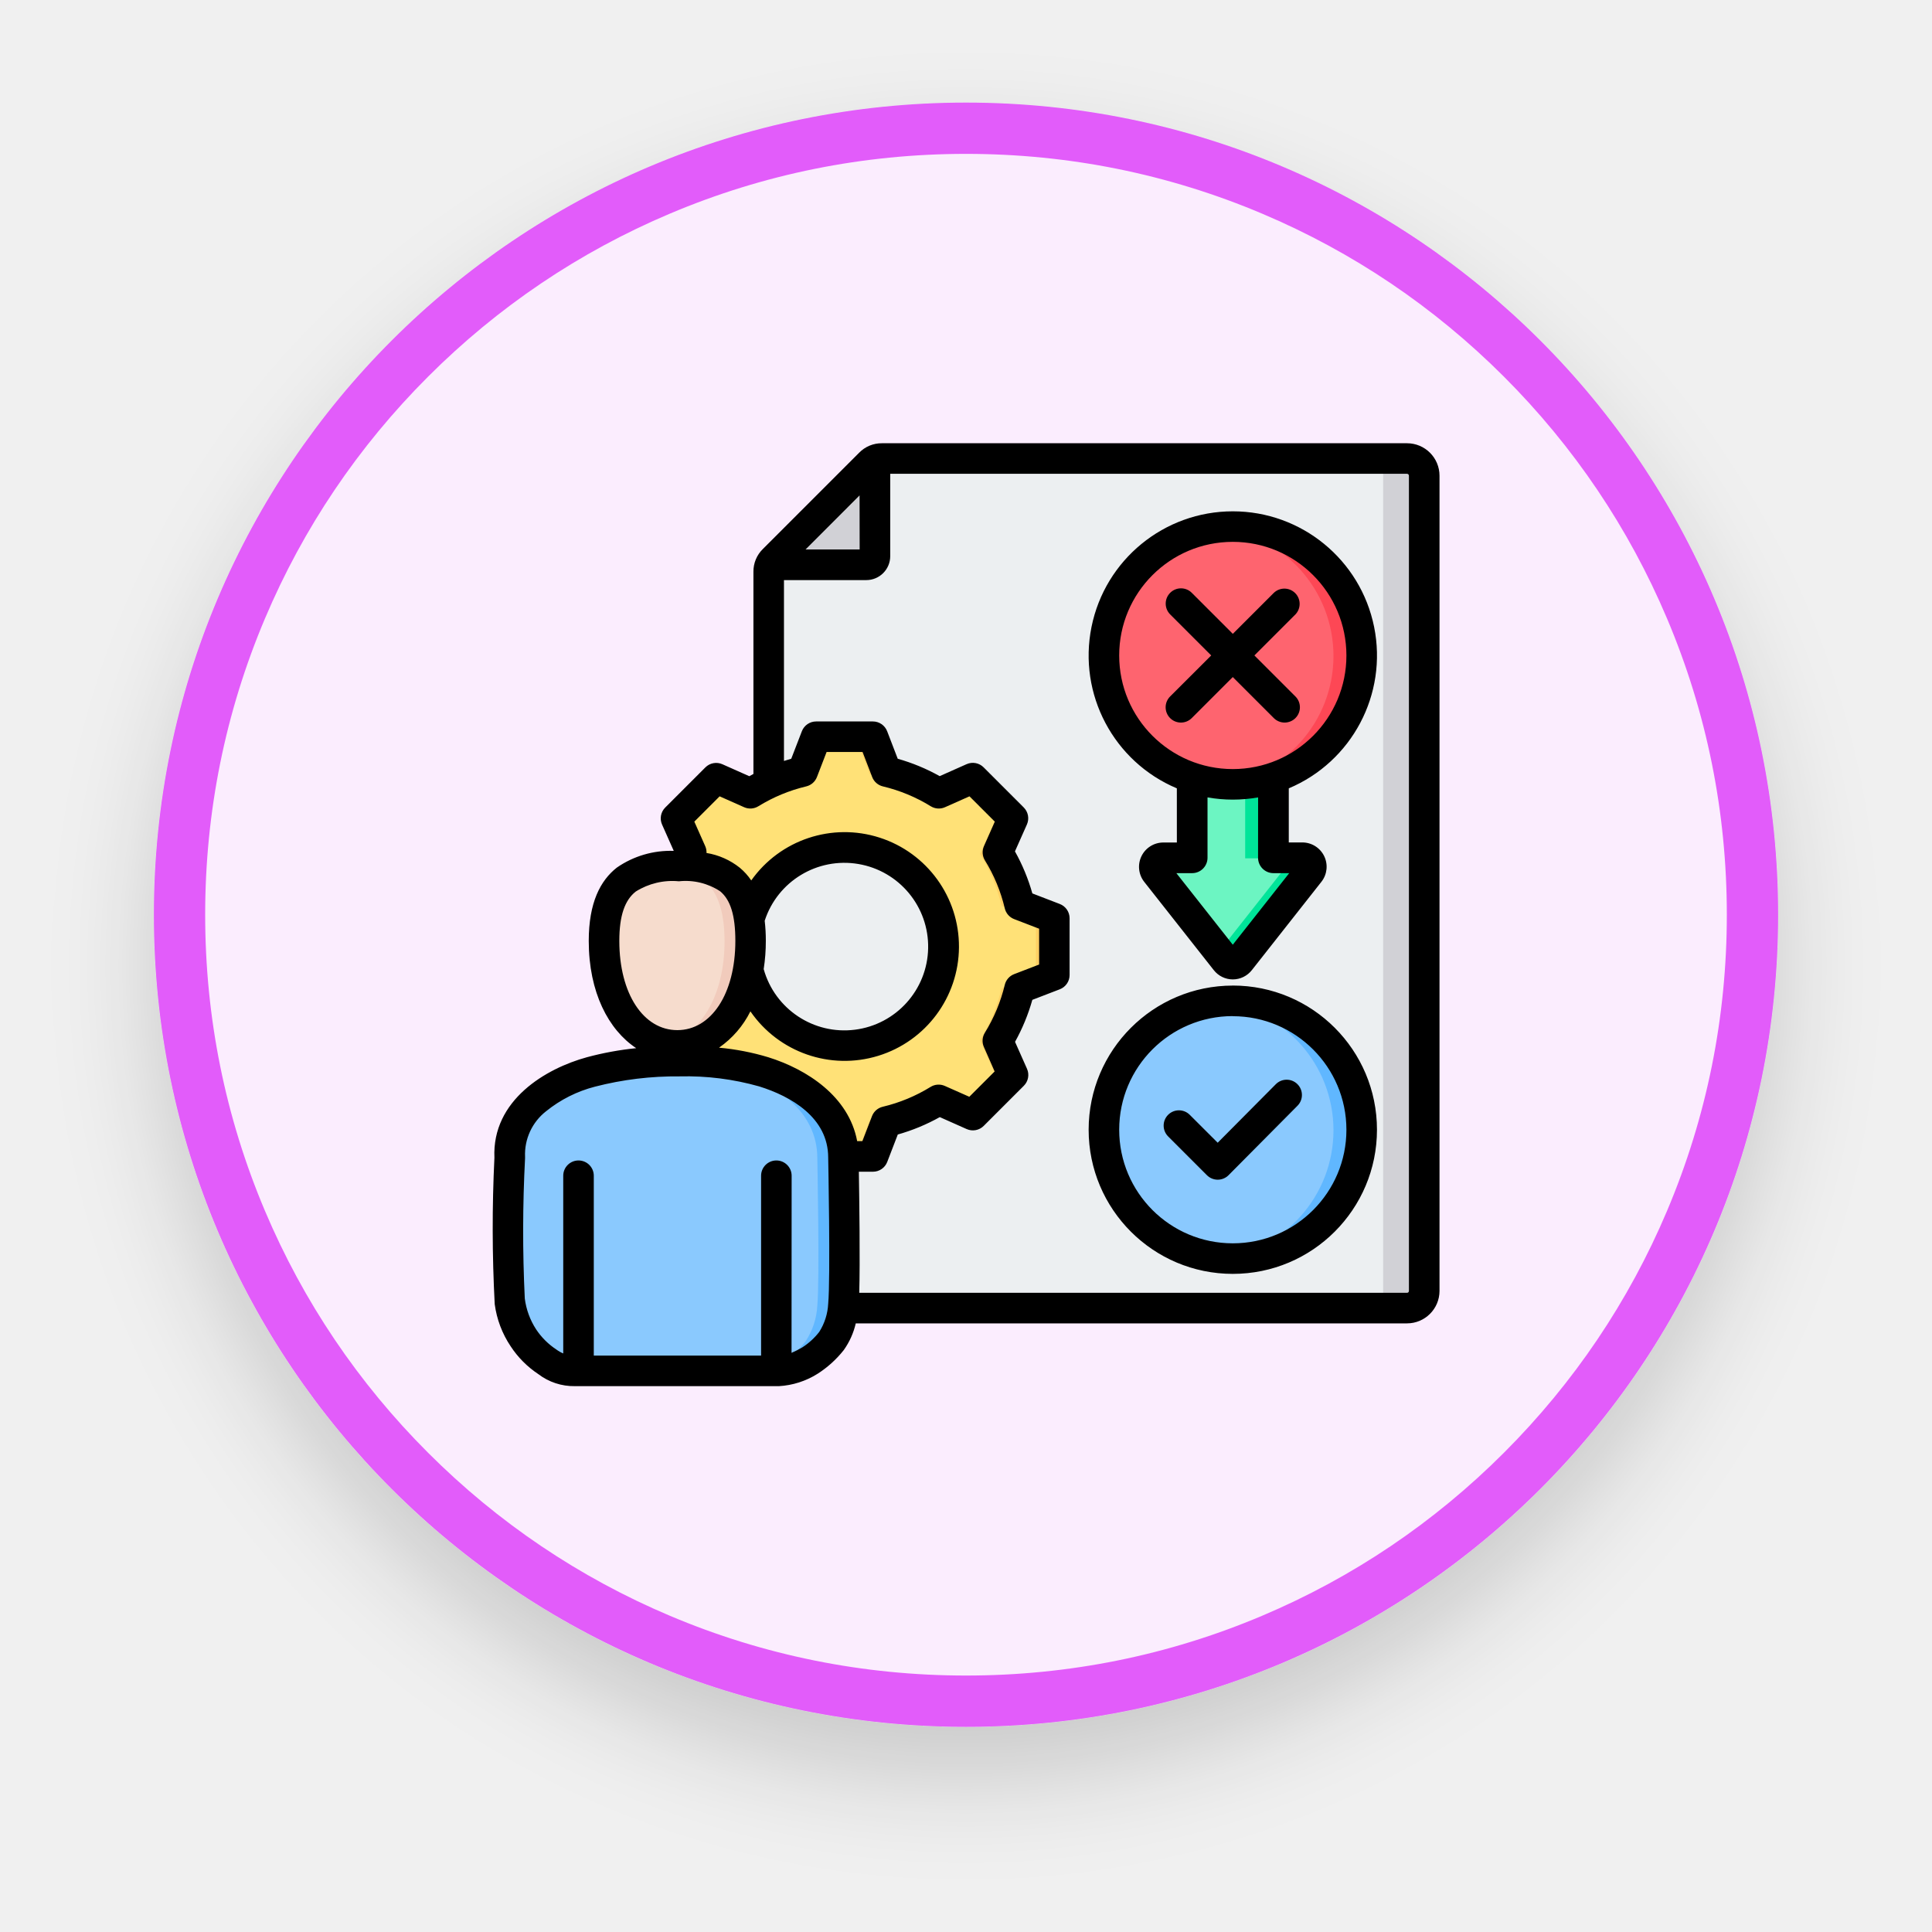
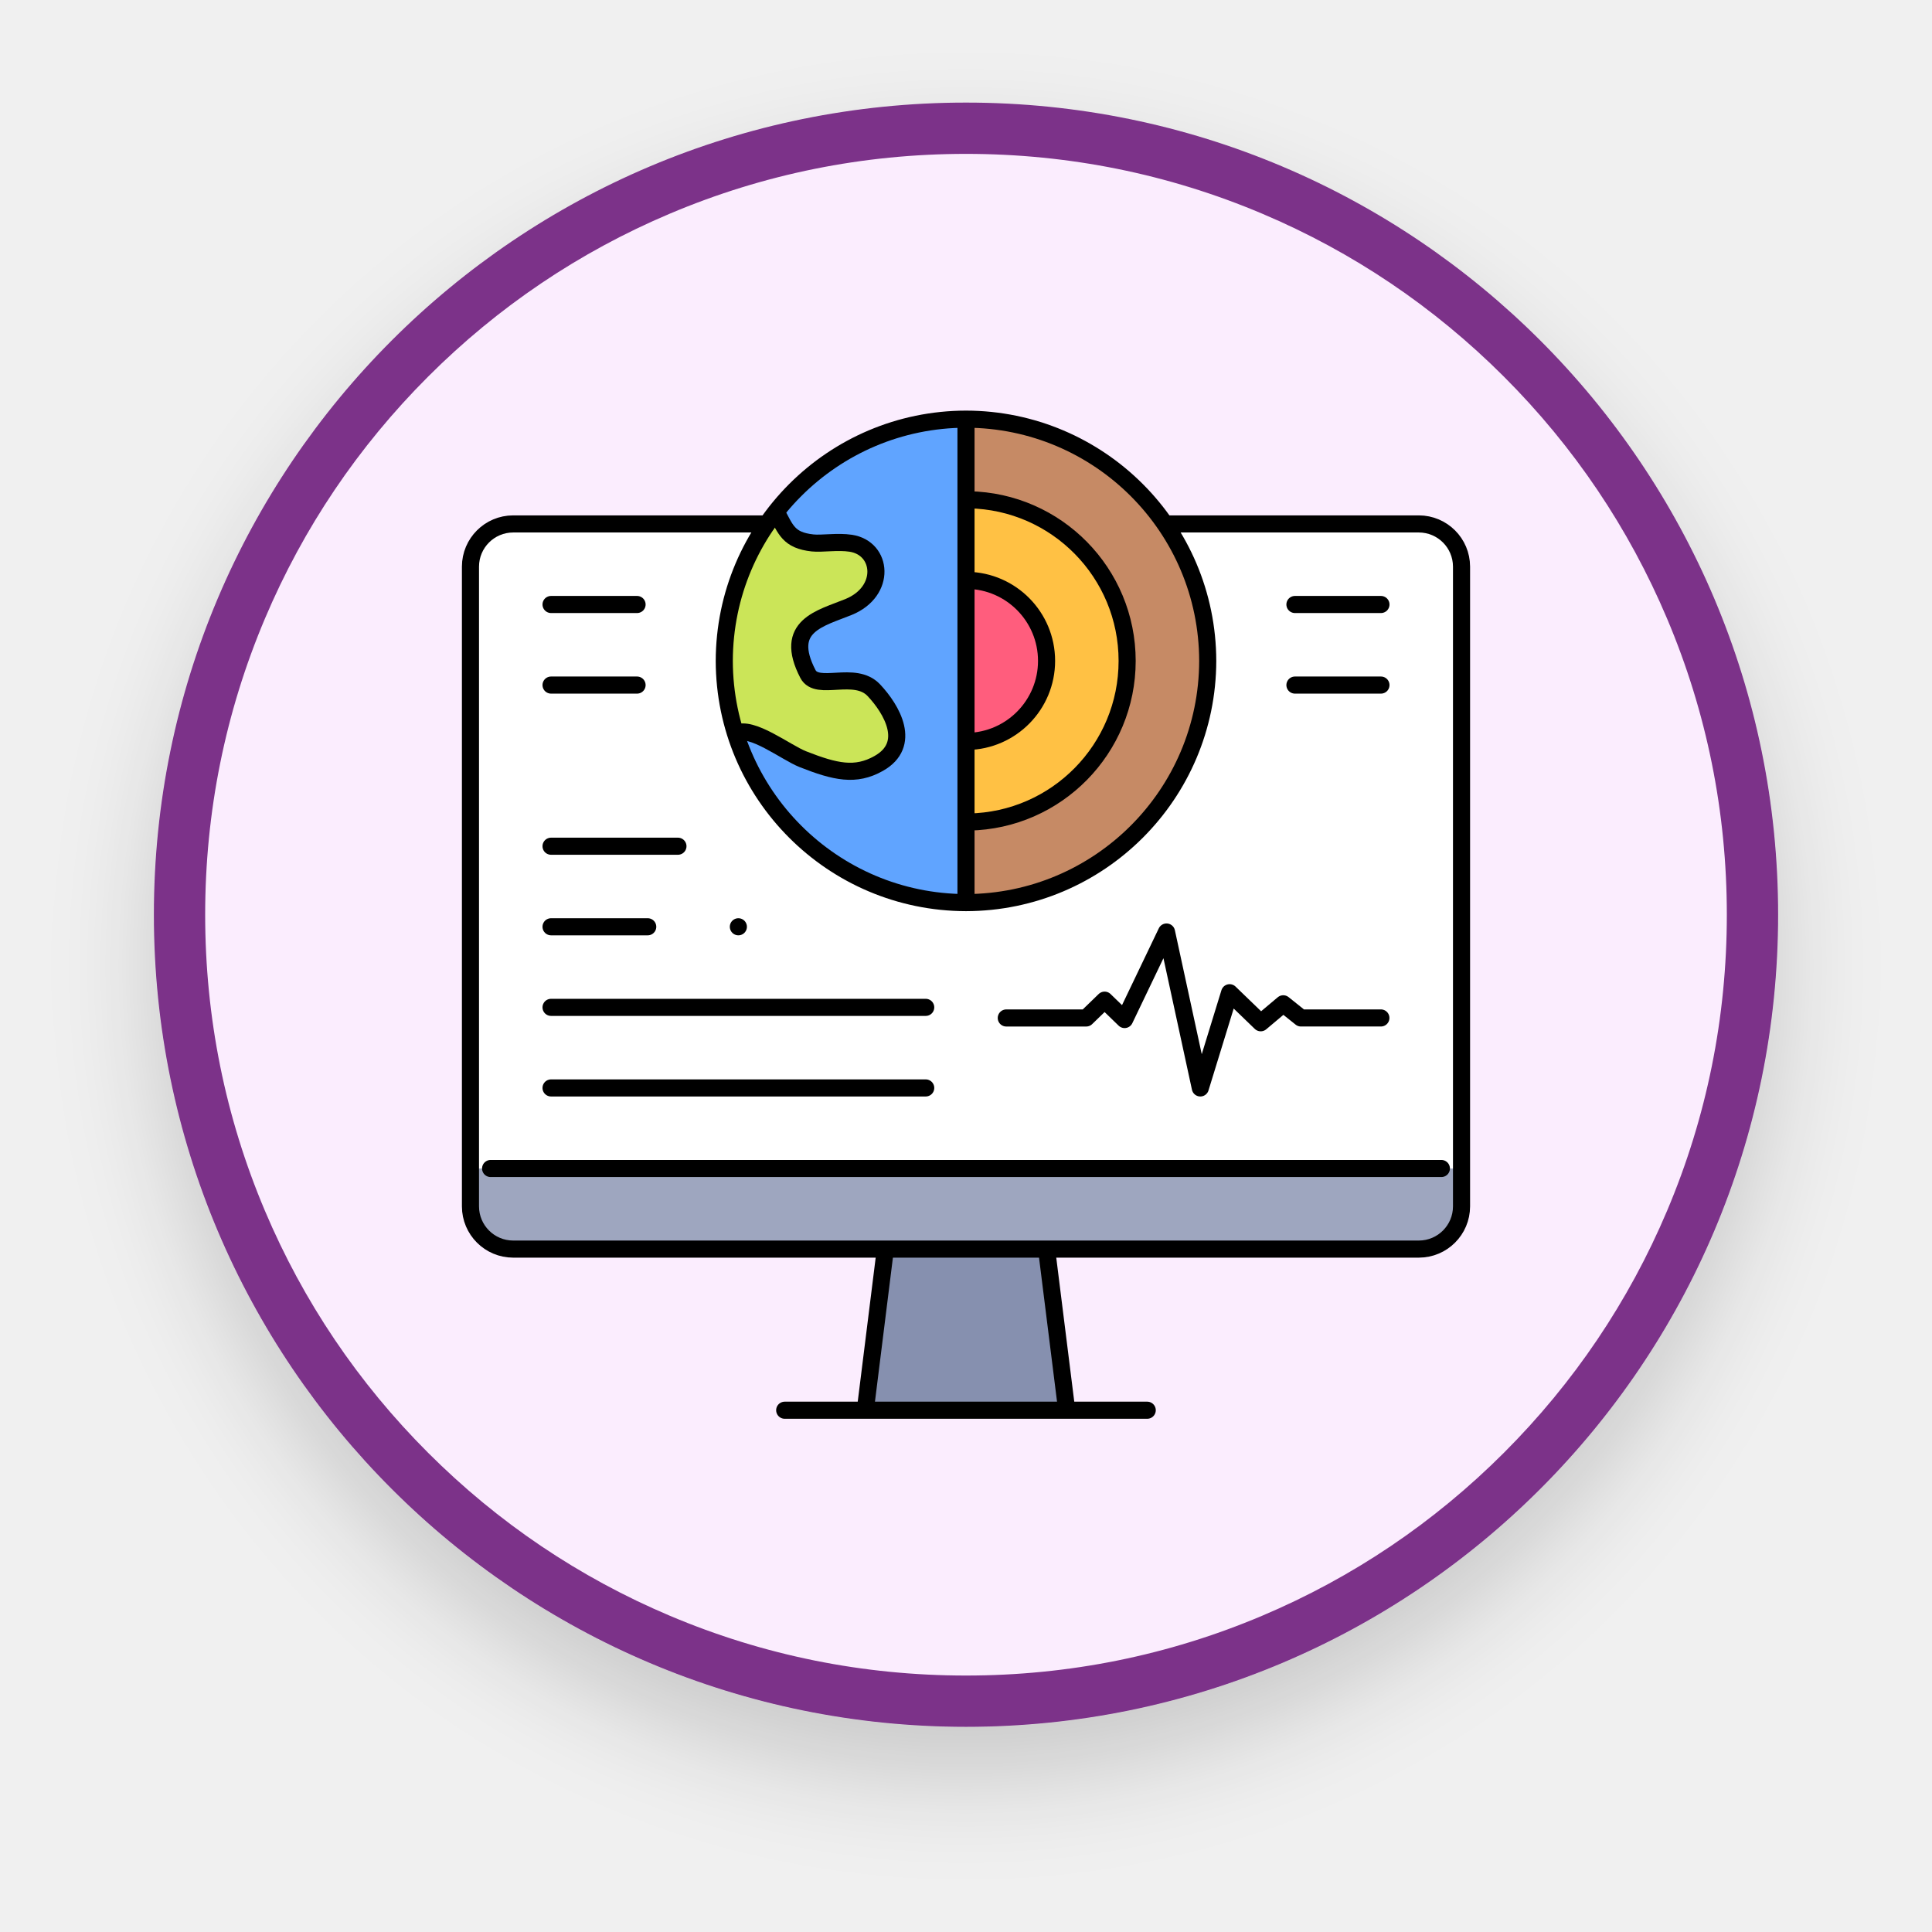
<svg xmlns="http://www.w3.org/2000/svg" width="113" height="113" viewBox="0 0 113 113">
  <defs>
    <filter id="Path_982547" x="0" y="0" width="113" height="113" filterUnits="userSpaceOnUse">
      <feOffset dy="3" input="SourceAlpha" />
      <feGaussianBlur stdDeviation="3" result="blur" />
      <feFlood flood-opacity="0.161" />
      <feComposite operator="in" in2="blur" />
      <feComposite in="SourceGraphic" />
    </filter>
+     <clipPath id="clip-path">
+       <path id="path3654" d="M0-682.665H60.322v60.322H0Z" transform="translate(0 682.665)" />
+     </clipPath>
  </defs>
-   <g id="Group_1179302" data-name="Group 1179302" transform="translate(-271.125 -1166.158)">
-     <g id="Group_1179168" data-name="Group 1179168">
-       <g id="Group_1178844" data-name="Group 1178844" transform="translate(280.125 1172.158)">
-         <g id="Group_1177679" data-name="Group 1177679">
-           <g id="Group_1172010" data-name="Group 1172010">
-             <g id="Group_1171046" data-name="Group 1171046">
-               <g id="Group_1148525" data-name="Group 1148525">
-                 <g transform="matrix(1, 0, 0, 1, -9, -6)" filter="url(#Path_982547)">
-                   <g id="Path_982547-2" data-name="Path 982547" transform="translate(9 6)" fill="#fbedfe">
-                     <path d="M 47.5 93.5 C 41.289 93.5 35.265 92.284 29.595 89.886 C 24.118 87.569 19.198 84.252 14.973 80.027 C 10.748 75.802 7.431 70.882 5.114 65.405 C 2.716 59.735 1.5 53.711 1.5 47.5 C 1.5 41.289 2.716 35.265 5.114 29.595 C 7.431 24.118 10.748 19.198 14.973 14.973 C 19.198 10.748 24.118 7.431 29.595 5.114 C 35.265 2.716 41.289 1.5 47.5 1.5 C 53.711 1.5 59.735 2.716 65.405 5.114 C 70.882 7.431 75.802 10.748 80.027 14.973 C 84.252 19.198 87.569 24.118 89.886 29.595 C 92.284 35.265 93.5 41.289 93.5 47.5 C 93.5 53.711 92.284 59.735 89.886 65.405 C 87.569 70.882 84.252 75.802 80.027 80.027 C 75.802 84.252 70.882 87.569 65.405 89.886 C 59.735 92.284 53.711 93.5 47.5 93.5 Z" stroke="none" />
-                     <path d="M 47.5 3 C 41.491 3 35.664 4.176 30.18 6.496 C 24.881 8.737 20.122 11.946 16.034 16.034 C 11.946 20.122 8.737 24.881 6.496 30.18 C 4.176 35.664 3 41.491 3 47.5 C 3 53.509 4.176 59.336 6.496 64.82 C 8.737 70.119 11.946 74.878 16.034 78.966 C 20.122 83.054 24.881 86.263 30.18 88.504 C 35.664 90.824 41.491 92 47.5 92 C 53.509 92 59.336 90.824 64.82 88.504 C 70.119 86.263 74.878 83.054 78.966 78.966 C 83.054 74.878 86.263 70.119 88.504 64.82 C 90.824 59.336 92 53.509 92 47.5 C 92 41.491 90.824 35.664 88.504 30.18 C 86.263 24.881 83.054 20.122 78.966 16.034 C 74.878 11.946 70.119 8.737 64.82 6.496 C 59.336 4.176 53.509 3 47.5 3 M 47.5 0 C 73.734 0 95 21.266 95 47.5 C 95 73.734 73.734 95 47.5 95 C 21.266 95 0 73.734 0 47.5 C 0 21.266 21.266 0 47.5 0 Z" stroke="none" fill="#e25cfa" />
+   <g id="Group_1202754" data-name="Group 1202754" transform="translate(-900.875 -2800)">
+     <g id="Group_1202376" data-name="Group 1202376">
+       <g id="Group_1202220" data-name="Group 1202220" transform="translate(909.875 2806)">
+         <g id="Group_1178824" data-name="Group 1178824">
+           <g id="Group_1177679" data-name="Group 1177679">
+             <g id="Group_1172010" data-name="Group 1172010">
+               <g id="Group_1171046" data-name="Group 1171046">
+                 <g id="Group_1148525" data-name="Group 1148525">
+                   <g transform="matrix(1, 0, 0, 1, -9, -6)" filter="url(#Path_982547)">
+                     <g id="Path_982547-2" data-name="Path 982547" transform="translate(9 6)" fill="#fbedfe">
+                       <path d="M 47.5 93.5 C 41.289 93.5 35.265 92.284 29.595 89.886 C 24.118 87.569 19.198 84.252 14.973 80.027 C 10.748 75.802 7.431 70.882 5.114 65.405 C 2.716 59.735 1.5 53.711 1.5 47.5 C 1.5 41.289 2.716 35.265 5.114 29.595 C 7.431 24.118 10.748 19.198 14.973 14.973 C 19.198 10.748 24.118 7.431 29.595 5.114 C 35.265 2.716 41.289 1.5 47.5 1.5 C 53.711 1.5 59.735 2.716 65.405 5.114 C 70.882 7.431 75.802 10.748 80.027 14.973 C 84.252 19.198 87.569 24.118 89.886 29.595 C 92.284 35.265 93.5 41.289 93.5 47.5 C 93.5 53.711 92.284 59.735 89.886 65.405 C 87.569 70.882 84.252 75.802 80.027 80.027 C 75.802 84.252 70.882 87.569 65.405 89.886 C 59.735 92.284 53.711 93.5 47.5 93.5 Z" stroke="none" />
+                       <path d="M 47.5 3 C 41.491 3 35.664 4.176 30.18 6.496 C 24.881 8.737 20.122 11.946 16.034 16.034 C 11.946 20.122 8.737 24.881 6.496 30.18 C 4.176 35.664 3 41.491 3 47.5 C 3 53.509 4.176 59.336 6.496 64.82 C 8.737 70.119 11.946 74.878 16.034 78.966 C 20.122 83.054 24.881 86.263 30.18 88.504 C 35.664 90.824 41.491 92 47.5 92 C 53.509 92 59.336 90.824 64.82 88.504 C 70.119 86.263 74.878 83.054 78.966 78.966 C 83.054 74.878 86.263 70.119 88.504 64.82 C 90.824 59.336 92 53.509 92 47.5 C 92 41.491 90.824 35.664 88.504 30.18 C 86.263 24.881 83.054 20.122 78.966 16.034 C 74.878 11.946 70.119 8.737 64.82 6.496 C 59.336 4.176 53.509 3 47.5 3 M 47.5 0 C 73.734 0 95 21.266 95 47.5 C 95 73.734 73.734 95 47.5 95 C 21.266 95 0 73.734 0 47.5 C 0 21.266 21.266 0 47.5 0 Z" stroke="none" fill="#7b3289" />
+                     </g>
                  </g>
                </g>
              </g>
            </g>
          </g>
        </g>
      </g>
-       <g id="refinement_18609565" transform="translate(292.893 1183.994)">
-         <path id="Path_1041507" data-name="Path 1041507" d="M188.931,17.624h-30.4a1.12,1.12,0,0,0-.819.34L152.2,23.479a1.12,1.12,0,0,0-.339.819v41.72a1.158,1.158,0,0,0,1.156,1.156h35.917a1.159,1.159,0,0,0,1.159-1.156V18.783a1.161,1.161,0,0,0-1.159-1.159Z" transform="translate(-128.645 -8.47)" fill="#eceff1" fill-rule="evenodd" />
-         <path id="Path_1041508" data-name="Path 1041508" d="M158.843,18.515v5.516a.581.581,0,0,1-.579.579h-5.516a1.161,1.161,0,0,1,.24-.339l5.516-5.516A1.218,1.218,0,0,1,158.843,18.515Z" transform="translate(-129.435 -9.262)" fill="#d1d1d6" fill-rule="evenodd" />
-         <path id="Path_1041509" data-name="Path 1041509" d="M474.618,17.624h-1.156v49.55h1.156a1.159,1.159,0,0,0,1.159-1.156V18.783a1.161,1.161,0,0,0-1.159-1.159Z" transform="translate(-414.332 -8.47)" fill="#d1d1d6" fill-rule="evenodd" />
-         <circle id="Ellipse_12547" data-name="Ellipse 12547" cx="7.538" cy="7.538" r="7.538" transform="translate(42.821 40.733)" fill="#8ac9fe" />
-         <path id="Path_1041510" data-name="Path 1041510" d="M387.424,300.437a7.631,7.631,0,0,1,.838-.046,7.538,7.538,0,1,1-.838,15.031,7.539,7.539,0,0,0,0-14.985Z" transform="translate(-337.902 -259.658)" fill="#60b7ff" fill-rule="evenodd" />
-         <path id="Path_1041511" data-name="Path 1041511" d="M354.344,136.206a.525.525,0,0,0-.416.849l4.066,5.16a.52.52,0,0,0,.824,0l4.066-5.16a.525.525,0,0,0-.416-.849h-1.686V124.985h-4.753v11.221Z" transform="translate(-308.047 -103.841)" fill="#6cf5c2" fill-rule="evenodd" />
-         <path id="Path_1041512" data-name="Path 1041512" d="M387.424,141.675l3.641-4.62a.525.525,0,0,0-.416-.849h1.675a.525.525,0,0,1,.416.849l-4.066,5.16a.52.52,0,0,1-.824,0Zm3.214-5.469h-1.675V124.985h1.675Z" transform="translate(-337.902 -103.841)" fill="#00e499" fill-rule="evenodd" />
-         <circle id="Ellipse_12548" data-name="Ellipse 12548" cx="7.538" cy="7.538" r="7.538" transform="translate(42.821 12.994)" fill="#fe646f" />
-         <path id="Path_1041513" data-name="Path 1041513" d="M387.424,52.055a7.629,7.629,0,0,1,.838-.046,7.538,7.538,0,1,1-.838,15.031,7.539,7.539,0,0,0,0-14.985Z" transform="translate(-337.902 -39.015)" fill="#fd4755" fill-rule="evenodd" />
-         <path id="Path_1041514" data-name="Path 1041514" d="M97.458,165.36a10.345,10.345,0,0,1,3.032,1.257l1.97-.874,2.322,2.322-.874,1.97a10.341,10.341,0,0,1,1.257,3.032l2.011.774v3.285l-2.011.774a10.349,10.349,0,0,1-1.257,3.031l.874,1.97-2.322,2.323-1.97-.876a10.347,10.347,0,0,1-3.032,1.258l-.774,2.009H93.4l-.774-2.011a10.35,10.35,0,0,1-3.031-1.257l-1.97.876L85.3,182.9l.876-1.969a10.377,10.377,0,0,1-1.258-3.032l-2.009-.774V173.84l2.009-.774a10.345,10.345,0,0,1,1.258-3.032l-.876-1.97,2.323-2.322,1.969.874a10.374,10.374,0,0,1,3.032-1.257l.774-2.011h3.285Z" transform="translate(-67.397 -137.921)" fill="#ffe177" fill-rule="evenodd" />
-         <path id="Path_1041515" data-name="Path 1041515" d="M136.964,166.036l.662-.294,2.322,2.321-.874,1.97a10.341,10.341,0,0,1,1.257,3.032l2.011.774v3.285l-2.011.774a10.349,10.349,0,0,1-1.257,3.031l.874,1.97-2.322,2.323-.662-.294,2.029-2.029-.876-1.97a10.352,10.352,0,0,0,1.257-3.031l2.011-.774V173.84l-2.011-.774a10.344,10.344,0,0,0-1.257-3.032l.876-1.97Zm-14.468,0,.294-.294,1.969.874c-.139.077-.277.158-.411.242Zm10.127-.676a10.343,10.343,0,0,1,3.032,1.257l-.543.242a13.531,13.531,0,0,0-3.445-1.5l-.774-2.011h.956Zm-7.863,18.988-1.97.876-.294-.294,1.852-.823Q124.55,184.231,124.76,184.348Zm10.9,0a10.347,10.347,0,0,1-3.032,1.258l-.774,2.009h-.956l.774-2.009a13.563,13.563,0,0,0,3.446-1.5Z" transform="translate(-102.562 -137.921)" fill="#ffd064" fill-rule="evenodd" />
-         <path id="Path_1041516" data-name="Path 1041516" d="M145.74,220.42a5.759,5.759,0,1,1-5.759,5.76A5.76,5.76,0,0,1,145.74,220.42Z" transform="translate(-118.094 -188.618)" fill="#eceff1" fill-rule="evenodd" />
-         <path id="Path_1041517" data-name="Path 1041517" d="M145.74,220.42c.131,0,.261,0,.391.014a5.759,5.759,0,0,0,0,11.492c-.13.008-.26.013-.391.013a5.759,5.759,0,0,1,0-11.518Z" transform="translate(-118.094 -188.618)" fill="#d1d1d6" fill-rule="evenodd" />
-         <path id="Path_1041518" data-name="Path 1041518" d="M31.68,350.09H19.743a2.581,2.581,0,0,1-1.61-.532,4.936,4.936,0,0,1-1.4-1.4,5.054,5.054,0,0,1-.8-2.138c-.275-1.424,0-8.4,0-8.4-.157-2.926,2.678-4.445,4.749-5.014a19.921,19.921,0,0,1,5.186-.627,16.562,16.562,0,0,1,4.918.627c2.191.683,4.661,2.245,4.661,5.014,0,0,.142,7.126,0,8.632a4.184,4.184,0,0,1-.693,2.093,5.1,5.1,0,0,1-1.259,1.144,3.822,3.822,0,0,1-1.817.605Z" transform="translate(-7.793 -287.713)" fill="#8ac9fe" fill-rule="evenodd" />
-         <path id="Path_1041519" data-name="Path 1041519" d="M98.8,331.986q.4-.013.79-.012a16.562,16.562,0,0,1,4.918.627c2.191.683,4.661,2.245,4.661,5.014,0,0,.142,7.126,0,8.632a4.184,4.184,0,0,1-.693,2.093,5.1,5.1,0,0,1-1.259,1.144,3.823,3.823,0,0,1-1.817.606h-1.62a3.823,3.823,0,0,0,1.817-.606,5.1,5.1,0,0,0,1.259-1.144,4.185,4.185,0,0,0,.693-2.093c.142-1.506,0-8.632,0-8.632,0-2.769-2.47-4.331-4.661-5.014A15.337,15.337,0,0,0,98.8,331.986Z" transform="translate(-81.513 -287.714)" fill="#60b7ff" fill-rule="evenodd" />
-         <path id="Path_1041520" data-name="Path 1041520" d="M70.57,240.262c2.366,0,4.287-2.389,4.287-6.115s-1.831-4.378-4.2-4.378-4.377.651-4.377,4.378S68.2,240.262,70.57,240.262Z" transform="translate(-52.627 -196.923)" fill="#f6dccd" fill-rule="evenodd" />
-         <path id="Path_1041521" data-name="Path 1041521" d="M97.416,240.165c1.979-.481,3.477-2.729,3.477-6.019s-1.427-4.183-3.39-4.347c.265-.022.537-.031.813-.031,2.366,0,4.2.651,4.2,4.378s-1.921,6.115-4.287,6.115A3.423,3.423,0,0,1,97.416,240.165Z" transform="translate(-80.283 -196.923)" fill="#f1cbbc" fill-rule="evenodd" />
-         <path id="Path_1041522" data-name="Path 1041522" d="M28.285,59.566a4.417,4.417,0,0,1-.7,1.559,6.23,6.23,0,0,1-1.537,1.391,4.743,4.743,0,0,1-2.258.722H11.855a3.429,3.429,0,0,1-2.139-.705A5.7,5.7,0,0,1,8.1,60.908a5.8,5.8,0,0,1-.933-2.466,84.465,84.465,0,0,1-.017-8.563C7,46.506,10.164,44.654,12.559,44a18.144,18.144,0,0,1,2.884-.53c-1.623-1.073-2.776-3.27-2.776-6.273,0-2.243.681-3.532,1.642-4.288a5.515,5.515,0,0,1,3.33-.979l-.684-1.539a.893.893,0,0,1,.185-.995l2.348-2.348a.893.893,0,0,1,.995-.185l1.574.7q.12-.067.242-.132V15.609a1.835,1.835,0,0,1,.556-1.339l5.625-5.625a1.835,1.835,0,0,1,1.339-.556H60.527a1.9,1.9,0,0,1,1.9,1.9V57.672a1.9,1.9,0,0,1-1.9,1.894Zm-8-16.125A14.472,14.472,0,0,1,23.166,44c2.263.706,4.713,2.289,5.2,4.906h.306l.562-1.461a.894.894,0,0,1,.627-.548,9.509,9.509,0,0,0,2.8-1.162.893.893,0,0,1,.832-.057l1.433.635,1.481-1.481L35.778,43.4a.893.893,0,0,1,.055-.829A9.64,9.64,0,0,0,37,39.767a.893.893,0,0,1,.548-.627l1.461-.562V36.483l-1.461-.562A.893.893,0,0,1,37,35.293a9.532,9.532,0,0,0-1.162-2.808.893.893,0,0,1-.056-.831l.635-1.433-1.481-1.481-1.433.637a.893.893,0,0,1-.832-.056,9.551,9.551,0,0,0-2.8-1.162.893.893,0,0,1-.627-.549l-.562-1.464H26.579l-.565,1.465a.894.894,0,0,1-.627.548,9.551,9.551,0,0,0-2.8,1.162.893.893,0,0,1-.832.056l-1.433-.637-1.48,1.48.637,1.433a.893.893,0,0,1,.076.4,4.216,4.216,0,0,1,1.946.863,3.562,3.562,0,0,1,.671.743,6.689,6.689,0,1,1-.05,7.658,5.646,5.646,0,0,1-1.828,2.119Zm8.18,7.255c.027,1.641.076,5.263.023,7.083H60.527a.109.109,0,0,0,.111-.107V9.987a.111.111,0,0,0-.111-.111H30.3v4.817a1.4,1.4,0,0,1-1.4,1.4H24.085V26.671q.212-.069.426-.129l.621-1.609a.893.893,0,0,1,.834-.572h3.321a.893.893,0,0,1,.834.573l.618,1.608a11.328,11.328,0,0,1,2.454,1.017l1.574-.7a.893.893,0,0,1,.995.185l2.348,2.348a.894.894,0,0,1,.185.994l-.7,1.574a11.305,11.305,0,0,1,1.018,2.459l1.605.618a.894.894,0,0,1,.573.834v3.321a.894.894,0,0,1-.573.834l-1.606.618A11.432,11.432,0,0,1,37.6,43.1l.7,1.575a.893.893,0,0,1-.185.994l-2.348,2.348a.894.894,0,0,1-.994.185l-1.574-.7a11.3,11.3,0,0,1-2.456,1.017l-.618,1.605a.893.893,0,0,1-.834.572Zm-5.507-14.68a9.875,9.875,0,0,1,.066,1.177,10.638,10.638,0,0,1-.125,1.653,4.9,4.9,0,1,0,.059-2.829Zm5.549-24.877L25.349,14.3h3.163ZM17.848,42.415c1.973,0,3.394-2.114,3.394-5.222,0-1.493-.286-2.4-.89-2.9a3.683,3.683,0,0,0-2.413-.584,4.016,4.016,0,0,0-2.523.6c-.636.5-.961,1.4-.961,2.884C14.455,40.3,15.875,42.415,17.848,42.415ZM24.528,61.29a5.59,5.59,0,0,0,.64-.326,3.971,3.971,0,0,0,.981-.9,3.379,3.379,0,0,0,.523-1.648c.141-1.488,0-8.53,0-8.53s0-.012,0-.018c0-2.344-2.179-3.583-4.034-4.161a15.661,15.661,0,0,0-4.652-.587,19.009,19.009,0,0,0-4.95.6,7.543,7.543,0,0,0-2.864,1.439,3.205,3.205,0,0,0-1.23,2.666c0,.028,0,.055,0,.083a81.538,81.538,0,0,0-.016,8.2,4.308,4.308,0,0,0,.663,1.809,4.171,4.171,0,0,0,1.186,1.18,1.926,1.926,0,0,0,.4.228V50.931a.893.893,0,0,1,1.787,0V61.452h9.785V50.931a.893.893,0,1,1,1.787,0ZM47.064,28.273a8.432,8.432,0,1,1,6.547,0v3.164H54.4a1.422,1.422,0,0,1,1.121,2.3h0L51.455,38.9a1.413,1.413,0,0,1-2.235,0l-4.065-5.159a1.422,1.422,0,0,1,1.121-2.3h.789Zm4.753.53a8.512,8.512,0,0,1-2.959,0v3.53a.9.9,0,0,1-.9.9h-.922l3.3,4.186,3.3-4.186h-.922a.9.9,0,0,1-.9-.9ZM50.337,13.856A6.645,6.645,0,1,0,56.982,20.5,6.648,6.648,0,0,0,50.337,13.856ZM49.074,20.5l-2.4-2.4a.893.893,0,0,1,1.264-1.263l2.4,2.4,2.4-2.4A.893.893,0,0,1,54,18.1l-2.4,2.4L54,22.9a.893.893,0,0,1-1.264,1.264l-2.4-2.4-2.4,2.4A.893.893,0,0,1,46.67,22.9Zm1.263,19.307a8.432,8.432,0,1,1-8.432,8.432A8.436,8.436,0,0,1,50.337,39.809Zm0,1.787a6.645,6.645,0,1,0,6.645,6.645A6.648,6.648,0,0,0,50.337,41.6Zm-3.783,7.037a.893.893,0,1,1,1.264-1.264L49.453,49l3.4-3.422a.893.893,0,1,1,1.267,1.26L50.088,50.9a.893.893,0,0,1-1.265,0Z" transform="translate(0)" fill-rule="evenodd" />
+       <g id="g3648" transform="translate(927.214 3506.004)">
+         <g id="g3650" transform="translate(0 -682.665)">
+           <g id="g3652" clip-path="url(#clip-path)">
+             <g id="g3658" transform="translate(1.178 7.305)">
+               <path id="path3660" d="M-25.74,0a2.5,2.5,0,0,0-2.495,2.495V37.7H29.731V2.495A2.5,2.5,0,0,0,27.236,0Z" transform="translate(28.235)" fill="#fff" fill-rule="evenodd" />
+             </g>
+             <g id="g3662" transform="translate(1.178 45.005)">
+               <path id="path3664" d="M-299.018,0H-328V2.218a2.5,2.5,0,0,0,2.495,2.495h52.976a2.5,2.5,0,0,0,2.495-2.495V0Z" transform="translate(328)" fill="#9ea6bf" fill-rule="evenodd" />
+             </g>
+             <g id="g3666" transform="translate(24.27 49.718)">
+               <path id="path3668" d="M-12.155,0l-1.178,9.425H-1.552L-2.73,0Z" transform="translate(13.333)" fill="#8690af" fill-rule="evenodd" />
+             </g>
+             <g id="g3670" transform="translate(30.161 1.178)">
+               <path id="path3672" d="M0,0V4.713a9.425,9.425,0,0,1,9.425,9.425A9.425,9.425,0,0,1,0,23.563v4.713A14.138,14.138,0,0,0,14.138,14.138,14.138,14.138,0,0,0,0,0" fill="#c68a65" fill-rule="evenodd" />
+             </g>
+             <g id="g3674" transform="translate(30.161 5.891)">
+               <path id="path3676" d="M-97.241-97.241a9.425,9.425,0,0,0-9.425-9.425v4.713a4.713,4.713,0,0,1,4.713,4.713,4.713,4.713,0,0,1-4.713,4.713v4.713a9.425,9.425,0,0,0,9.425-9.425" transform="translate(106.666 106.666)" fill="#ffc144" fill-rule="evenodd" />
+             </g>
+             <g id="g3678" transform="translate(30.161 10.603)">
+               <path id="path3680" d="M-48.621-48.621a4.713,4.713,0,0,0-4.713-4.713v9.425a4.713,4.713,0,0,0,4.713-4.713" transform="translate(53.333 53.333)" fill="#ff5d7d" fill-rule="evenodd" />
+             </g>
+             <g id="g3682" transform="translate(16.023 6.576)">
+               <path id="path3684" d="M0-90.164a14.129,14.129,0,0,0,.658,4.277L.679-85.9c.853-.53,2.921,1.092,3.915,1.484,1.9.752,3.083,1.013,4.436.251,1.964-1.105.784-3.152-.282-4.284-1.117-1.186-3.311.1-3.855-.949-1.469-2.829.752-3.255,2.38-3.921,2.231-.914,1.987-3.44.128-3.726-.774-.119-1.687.04-2.234-.018-1.441-.154-1.576-.81-2.144-1.84A14.077,14.077,0,0,0,0-90.164" transform="translate(0 98.904)" fill="#cbe558" fill-rule="evenodd" />
+             </g>
+             <g id="g3686" transform="translate(16.681 1.178)">
+               <path id="path3688" d="M-68.243-113.318c-1.627.666-3.848,1.092-2.38,3.921.544,1.047,2.738-.237,3.855.949,1.066,1.132,2.247,3.179.282,4.284-1.353.762-2.532.5-4.436-.251-.994-.393-3.063-2.014-3.915-1.484l-.021.012a14.144,14.144,0,0,0,13.48,9.861V-124.3a14.112,14.112,0,0,0-11.114,5.4c.568,1.031.7,1.686,2.144,1.84.546.058,1.46-.1,2.234.018,1.859.287,2.1,2.813-.128,3.726" transform="translate(74.857 124.301)" fill="#60a4ff" fill-rule="evenodd" />
+             </g>
+             <g id="g3690" transform="translate(1.178 7.305)">
+               <path id="path3692" d="M-419.888,0h14.772a2.5,2.5,0,0,1,2.495,2.495V39.919a2.5,2.5,0,0,1-2.495,2.495h-52.976a2.5,2.5,0,0,1-2.495-2.495V2.495A2.5,2.5,0,0,1-458.092,0h14.838" transform="translate(460.587 0)" fill="none" stroke="#000" stroke-linecap="round" stroke-linejoin="round" stroke-miterlimit="22.926" stroke-width="1" />
+             </g>
+             <g id="g3694" transform="translate(19.557 50.037)">
+               <path id="path3696" d="M-49.09-90.211-48-98.954m15.356,9.106H-53.848m15.365-9.037,1.08,8.639" transform="translate(53.848 98.954)" fill="none" stroke="#000" stroke-linecap="round" stroke-linejoin="round" stroke-miterlimit="22.926" stroke-width="1" />
+             </g>
+             <g id="g3698" transform="translate(2.356 45.005)">
+               <path id="path3700" d="M0,0H55.609" fill="none" stroke="#000" stroke-linecap="round" stroke-linejoin="round" stroke-miterlimit="22.926" stroke-width="1" />
+             </g>
+             <g id="g3702" transform="translate(16.023 1.178)">
+               <path id="path3704" d="M-145.862-291.723a14.165,14.165,0,0,0,14.138-14.138A14.165,14.165,0,0,0-145.862-320,14.165,14.165,0,0,0-160-305.861,14.165,14.165,0,0,0-145.862-291.723Z" transform="translate(160 319.999)" fill="none" stroke="#000" stroke-linecap="round" stroke-linejoin="round" stroke-miterlimit="2.613" stroke-width="1" />
+             </g>
+             <g id="g3706" transform="translate(30.325 5.892)">
+               <path id="path3708" d="M0-194.453a9.425,9.425,0,0,0,9.261-9.424A9.425,9.425,0,0,0,0-213.3" transform="translate(0 213.301)" fill="none" stroke="#000" stroke-linecap="round" stroke-linejoin="round" stroke-miterlimit="2.613" stroke-width="1" />
+             </g>
+             <g id="g3710" transform="translate(30.243 10.604)">
+               <path id="path3712" d="M0-97.227a4.713,4.713,0,0,0,4.63-4.712A4.713,4.713,0,0,0,0-106.65" transform="translate(0 106.65)" fill="none" stroke="#000" stroke-linecap="round" stroke-linejoin="round" stroke-miterlimit="2.613" stroke-width="1" />
+             </g>
+             <g id="g3714" transform="translate(16.725 6.629)">
+               <path id="path3716" d="M-24.25,0c.544,1,.7,1.636,2.115,1.788.546.058,1.46-.1,2.234.018,1.859.287,2.1,2.813-.128,3.726-1.627.666-3.848,1.092-2.38,3.921.544,1.047,2.738-.237,3.855.949,1.066,1.132,2.247,3.179.282,4.284-1.353.762-2.532.5-4.436-.251-.985-.389-3.026-1.986-3.892-1.5" transform="translate(26.6)" fill="none" stroke="#000" stroke-linecap="round" stroke-linejoin="round" stroke-miterlimit="2.613" stroke-width="1" />
+             </g>
+             <g id="g3718" transform="translate(30.161 1.279)">
+               <path id="path3720" d="M0,0V28.073" fill="none" stroke="#000" stroke-linecap="round" stroke-linejoin="round" stroke-miterlimit="2.613" stroke-width="1" />
+             </g>
+             <g id="g3722" transform="translate(5.891 40.293)">
+               <path id="path3724" d="M0,0H21.914" fill="none" stroke="#000" stroke-linecap="round" stroke-linejoin="round" stroke-miterlimit="22.926" stroke-width="1" />
+             </g>
+             <g id="g3726" transform="translate(5.891 35.58)">
+               <path id="path3728" d="M0,0H21.914" fill="none" stroke="#000" stroke-linecap="round" stroke-linejoin="round" stroke-miterlimit="22.926" stroke-width="1" />
+             </g>
+             <g id="g3730" transform="translate(5.891 30.867)">
+               <path id="path3732" d="M0,0H5.655" fill="none" stroke="#000" stroke-linecap="round" stroke-linejoin="round" stroke-miterlimit="22.926" stroke-width="1" />
+             </g>
+             <g id="g3734" transform="translate(5.891 26.155)">
+               <path id="path3736" d="M0,0H7.422" fill="none" stroke="#000" stroke-linecap="round" stroke-linejoin="round" stroke-miterlimit="22.926" stroke-width="1" />
+             </g>
+             <g id="g3738" transform="translate(5.891 16.73)">
+               <path id="path3740" d="M0,0H5.031" fill="none" stroke="#000" stroke-linecap="round" stroke-linejoin="round" stroke-miterlimit="22.926" stroke-width="1" />
+             </g>
+             <g id="g3742" transform="translate(5.891 12.017)">
+               <path id="path3744" d="M0,0H5.031" fill="none" stroke="#000" stroke-linecap="round" stroke-linejoin="round" stroke-miterlimit="22.926" stroke-width="1" />
+             </g>
+             <g id="g3746" transform="translate(49.4 16.73)">
+               <path id="path3748" d="M-51.906,0h-5.031" transform="translate(56.937)" fill="none" stroke="#000" stroke-linecap="round" stroke-linejoin="round" stroke-miterlimit="22.926" stroke-width="1" />
+             </g>
+             <g id="g3750" transform="translate(49.4 12.017)">
+               <path id="path3752" d="M-51.906,0h-5.031" transform="translate(56.937)" fill="none" stroke="#000" stroke-linecap="round" stroke-linejoin="round" stroke-miterlimit="22.926" stroke-width="1" />
+             </g>
+             <g id="g3754" transform="translate(32.517 31.172)">
+               <path id="path3756" d="M0-51.878H4.675l1.076-1.042,1.169,1.133,2.452-5.119,1.977,9.12,1.713-5.569,1.82,1.757L16.2-52.707l1.035.828h4.675" transform="translate(0 56.907)" fill="none" stroke="#000" stroke-linecap="round" stroke-linejoin="round" stroke-miterlimit="2.613" stroke-width="1" />
+             </g>
+             <g id="g3758" transform="translate(16.847 30.867)">
+               <path id="path3760" d="M0,0H0" fill="none" stroke="#000" stroke-linecap="round" stroke-linejoin="round" stroke-miterlimit="2.613" stroke-width="1" />
+             </g>
+           </g>
+         </g>
      </g>
    </g>
  </g>
</svg>
